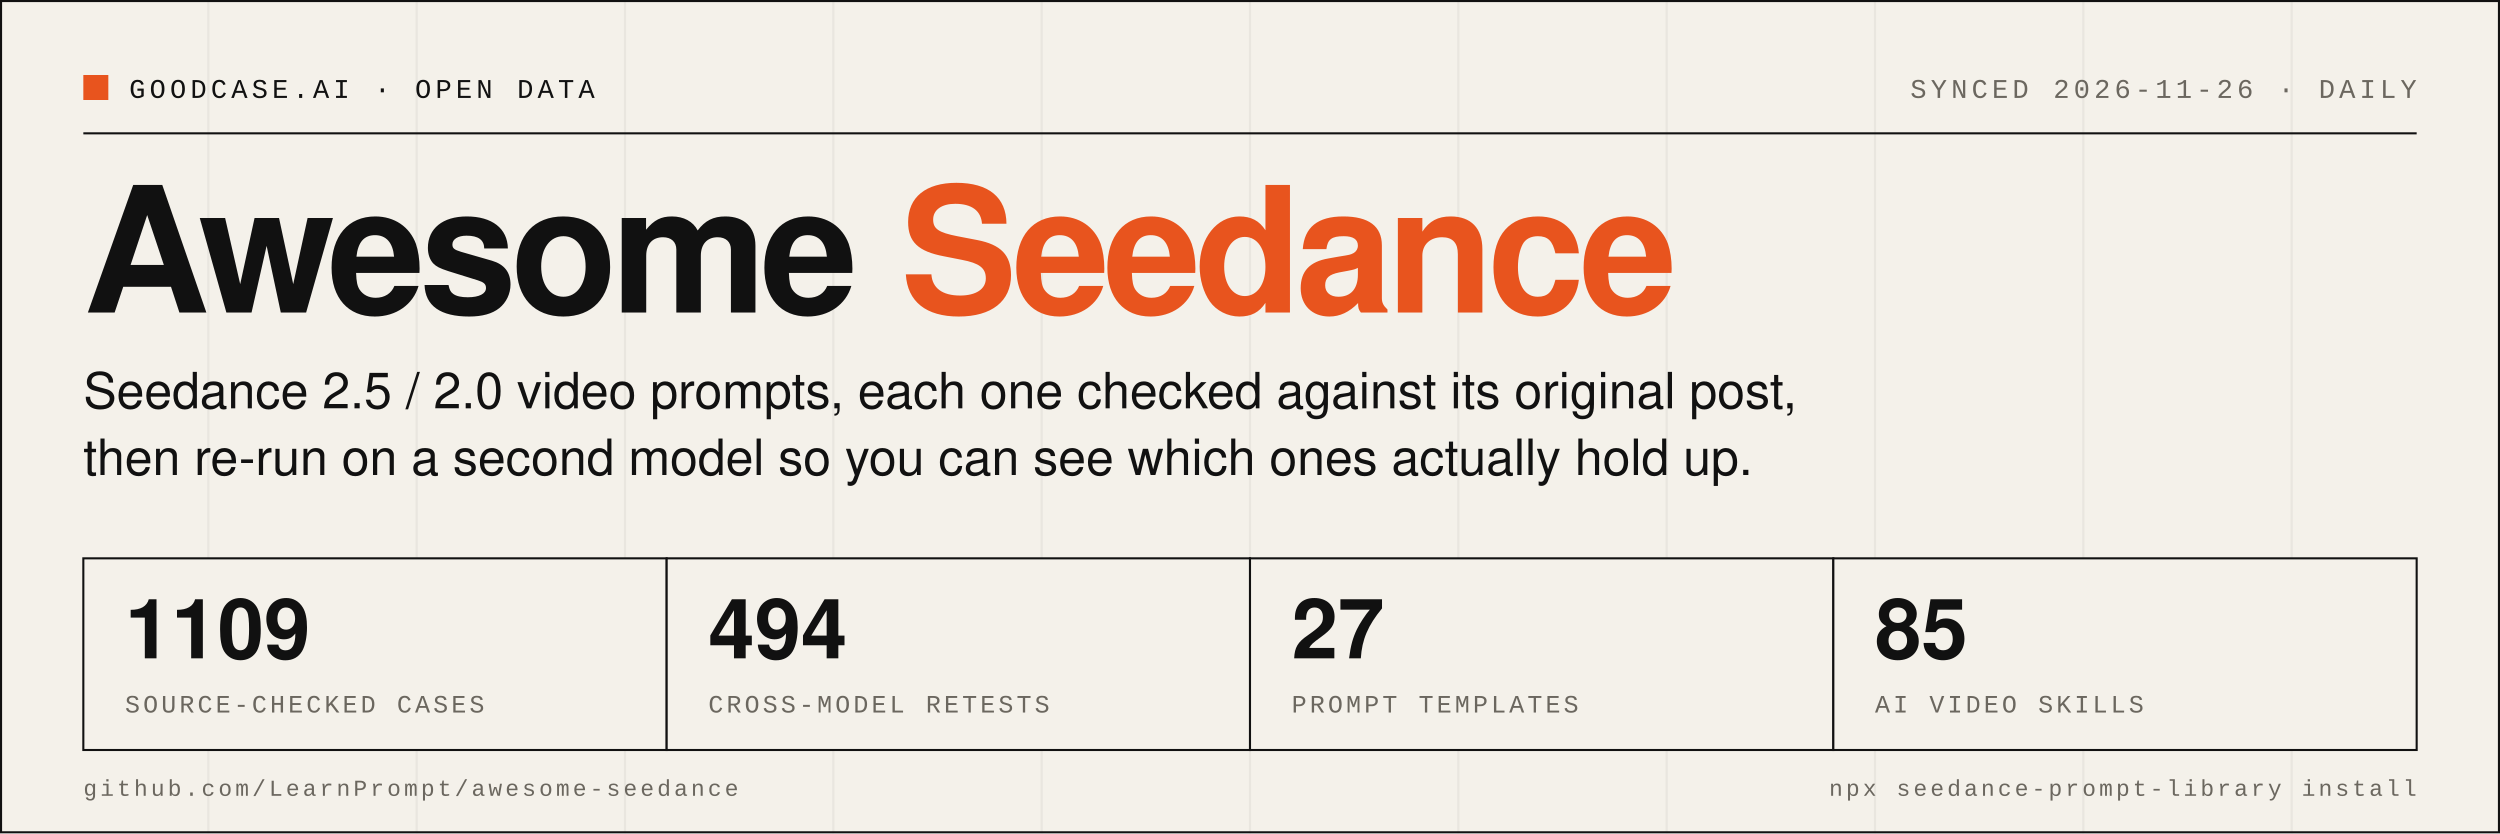
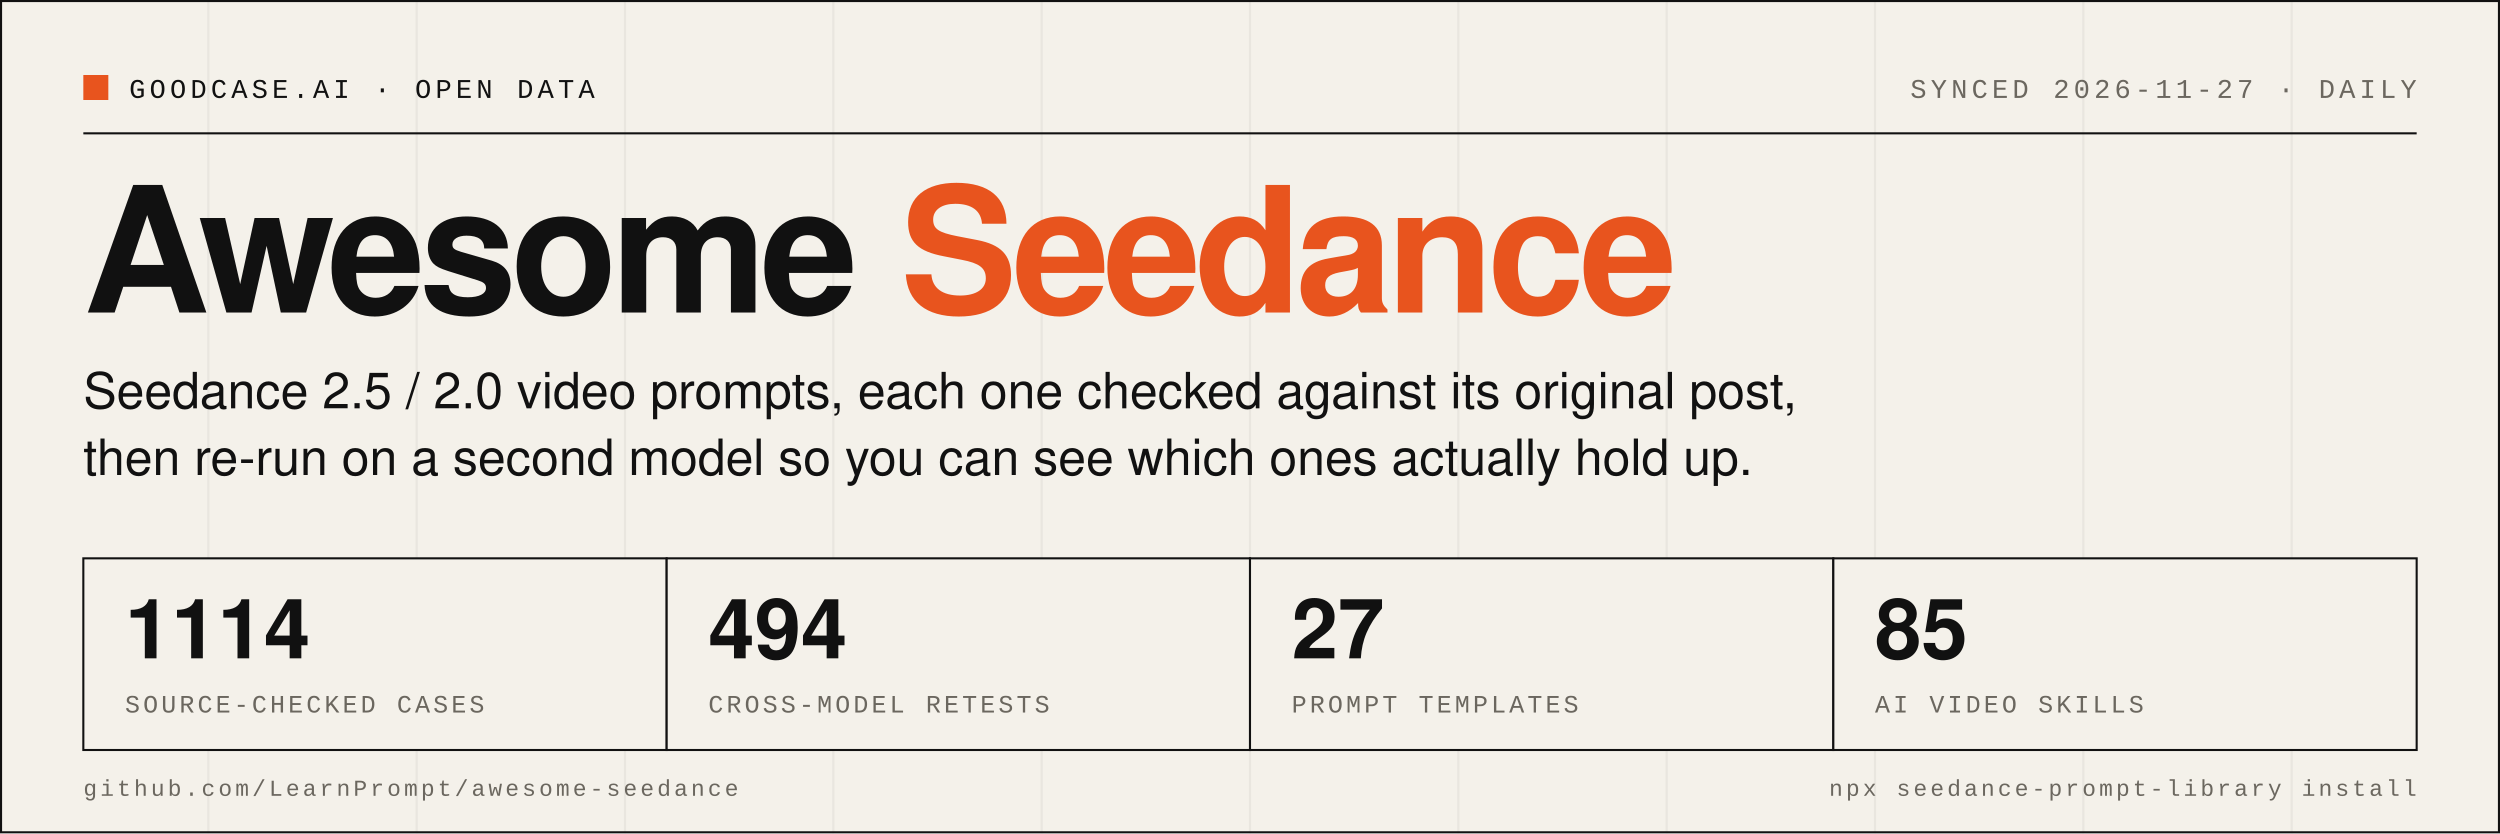
- <svg xmlns="http://www.w3.org/2000/svg" width="1200" height="400" viewBox="0 0 1200 400" role="img" aria-label="Awesome Seedance: 1109 source-checked cases, 494 cross-model retests, 27 prompt templates, 85 AI video skills">
+ <svg xmlns="http://www.w3.org/2000/svg" width="1200" height="400" viewBox="0 0 1200 400" role="img" aria-label="Awesome Seedance: 1114 source-checked cases, 494 cross-model retests, 27 prompt templates, 85 AI video skills">
  <rect width="1200" height="400" fill="#F4F1EA" />
  <line x1="0" y1="0" x2="0" y2="400" stroke="#111111" stroke-opacity="0.05" stroke-width="1" />
  <line x1="100" y1="0" x2="100" y2="400" stroke="#111111" stroke-opacity="0.05" stroke-width="1" />
  <line x1="200" y1="0" x2="200" y2="400" stroke="#111111" stroke-opacity="0.05" stroke-width="1" />
  <line x1="300" y1="0" x2="300" y2="400" stroke="#111111" stroke-opacity="0.05" stroke-width="1" />
  <line x1="400" y1="0" x2="400" y2="400" stroke="#111111" stroke-opacity="0.05" stroke-width="1" />
  <line x1="500" y1="0" x2="500" y2="400" stroke="#111111" stroke-opacity="0.05" stroke-width="1" />
  <line x1="600" y1="0" x2="600" y2="400" stroke="#111111" stroke-opacity="0.05" stroke-width="1" />
  <line x1="700" y1="0" x2="700" y2="400" stroke="#111111" stroke-opacity="0.05" stroke-width="1" />
  <line x1="800" y1="0" x2="800" y2="400" stroke="#111111" stroke-opacity="0.05" stroke-width="1" />
  <line x1="900" y1="0" x2="900" y2="400" stroke="#111111" stroke-opacity="0.05" stroke-width="1" />
  <line x1="1000" y1="0" x2="1000" y2="400" stroke="#111111" stroke-opacity="0.05" stroke-width="1" />
  <line x1="1100" y1="0" x2="1100" y2="400" stroke="#111111" stroke-opacity="0.05" stroke-width="1" />
  <rect x="0.5" y="0.5" width="1199" height="399" fill="none" stroke="#111111" stroke-width="1" />
  <rect x="40" y="36" width="12" height="12" fill="#E8541E" />
  <text x="62" y="47" font-family="SFMono-Regular, Menlo, Consolas, 'Liberation Mono', monospace" font-size="13" letter-spacing="2" fill="#111111">GOODCASE.AI · OPEN DATA</text>
-   <text x="1160" y="47" text-anchor="end" font-family="SFMono-Regular, Menlo, Consolas, 'Liberation Mono', monospace" font-size="13" letter-spacing="2" fill="#6B675F">SYNCED 2026-11-26 · DAILY</text>
+   <text x="1160" y="47" text-anchor="end" font-family="SFMono-Regular, Menlo, Consolas, 'Liberation Mono', monospace" font-size="13" letter-spacing="2" fill="#6B675F">SYNCED 2026-11-27 · DAILY</text>
  <line x1="40" y1="64" x2="1160" y2="64" stroke="#111111" stroke-width="1" />
  <text x="40" y="150" font-family="Helvetica Neue, Helvetica, Arial, 'PingFang SC', sans-serif" font-size="84" font-weight="800" letter-spacing="-3" fill="#111111">Awesome <tspan fill="#E8541E">Seedance</tspan>
  </text>
  <text x="40" y="196" font-family="Helvetica Neue, Helvetica, Arial, 'PingFang SC', sans-serif" font-size="24" fill="#111111">Seedance 2.5 / 2.0 video prompts, each one checked against its original post,</text>
  <text x="40" y="228" font-family="Helvetica Neue, Helvetica, Arial, 'PingFang SC', sans-serif" font-size="24" fill="#111111">then re-run on a second model so you can see which ones actually hold up.</text>
  <rect x="40" y="268" width="280" height="92" fill="#F4F1EA" stroke="#111111" stroke-width="1" />
-   <text x="60" y="316" font-family="Helvetica Neue, Helvetica, Arial, 'PingFang SC', sans-serif" font-size="40" font-weight="700" fill="#111111">1109</text>
+   <text x="60" y="316" font-family="Helvetica Neue, Helvetica, Arial, 'PingFang SC', sans-serif" font-size="40" font-weight="700" fill="#111111">1114</text>
  <text x="60" y="342" font-family="SFMono-Regular, Menlo, Consolas, 'Liberation Mono', monospace" font-size="12" letter-spacing="1.5" fill="#6B675F">SOURCE-CHECKED CASES</text>
  <rect x="320" y="268" width="280" height="92" fill="#F4F1EA" stroke="#111111" stroke-width="1" />
  <text x="340" y="316" font-family="Helvetica Neue, Helvetica, Arial, 'PingFang SC', sans-serif" font-size="40" font-weight="700" fill="#111111">494</text>
  <text x="340" y="342" font-family="SFMono-Regular, Menlo, Consolas, 'Liberation Mono', monospace" font-size="12" letter-spacing="1.5" fill="#6B675F">CROSS-MODEL RETESTS</text>
  <rect x="600" y="268" width="280" height="92" fill="#F4F1EA" stroke="#111111" stroke-width="1" />
  <text x="620" y="316" font-family="Helvetica Neue, Helvetica, Arial, 'PingFang SC', sans-serif" font-size="40" font-weight="700" fill="#111111">27</text>
  <text x="620" y="342" font-family="SFMono-Regular, Menlo, Consolas, 'Liberation Mono', monospace" font-size="12" letter-spacing="1.5" fill="#6B675F">PROMPT TEMPLATES</text>
  <rect x="880" y="268" width="280" height="92" fill="#F4F1EA" stroke="#111111" stroke-width="1" />
  <text x="900" y="316" font-family="Helvetica Neue, Helvetica, Arial, 'PingFang SC', sans-serif" font-size="40" font-weight="700" fill="#111111">85</text>
  <text x="900" y="342" font-family="SFMono-Regular, Menlo, Consolas, 'Liberation Mono', monospace" font-size="12" letter-spacing="1.5" fill="#6B675F">AI VIDEO SKILLS</text>
  <text x="40" y="382" font-family="SFMono-Regular, Menlo, Consolas, 'Liberation Mono', monospace" font-size="11" letter-spacing="1.5" fill="#6B675F">github.com/LearnPrompt/awesome-seedance</text>
  <text x="1160" y="382" text-anchor="end" font-family="SFMono-Regular, Menlo, Consolas, 'Liberation Mono', monospace" font-size="11" letter-spacing="1.5" fill="#6B675F">npx seedance-prompt-library install</text>
</svg>
